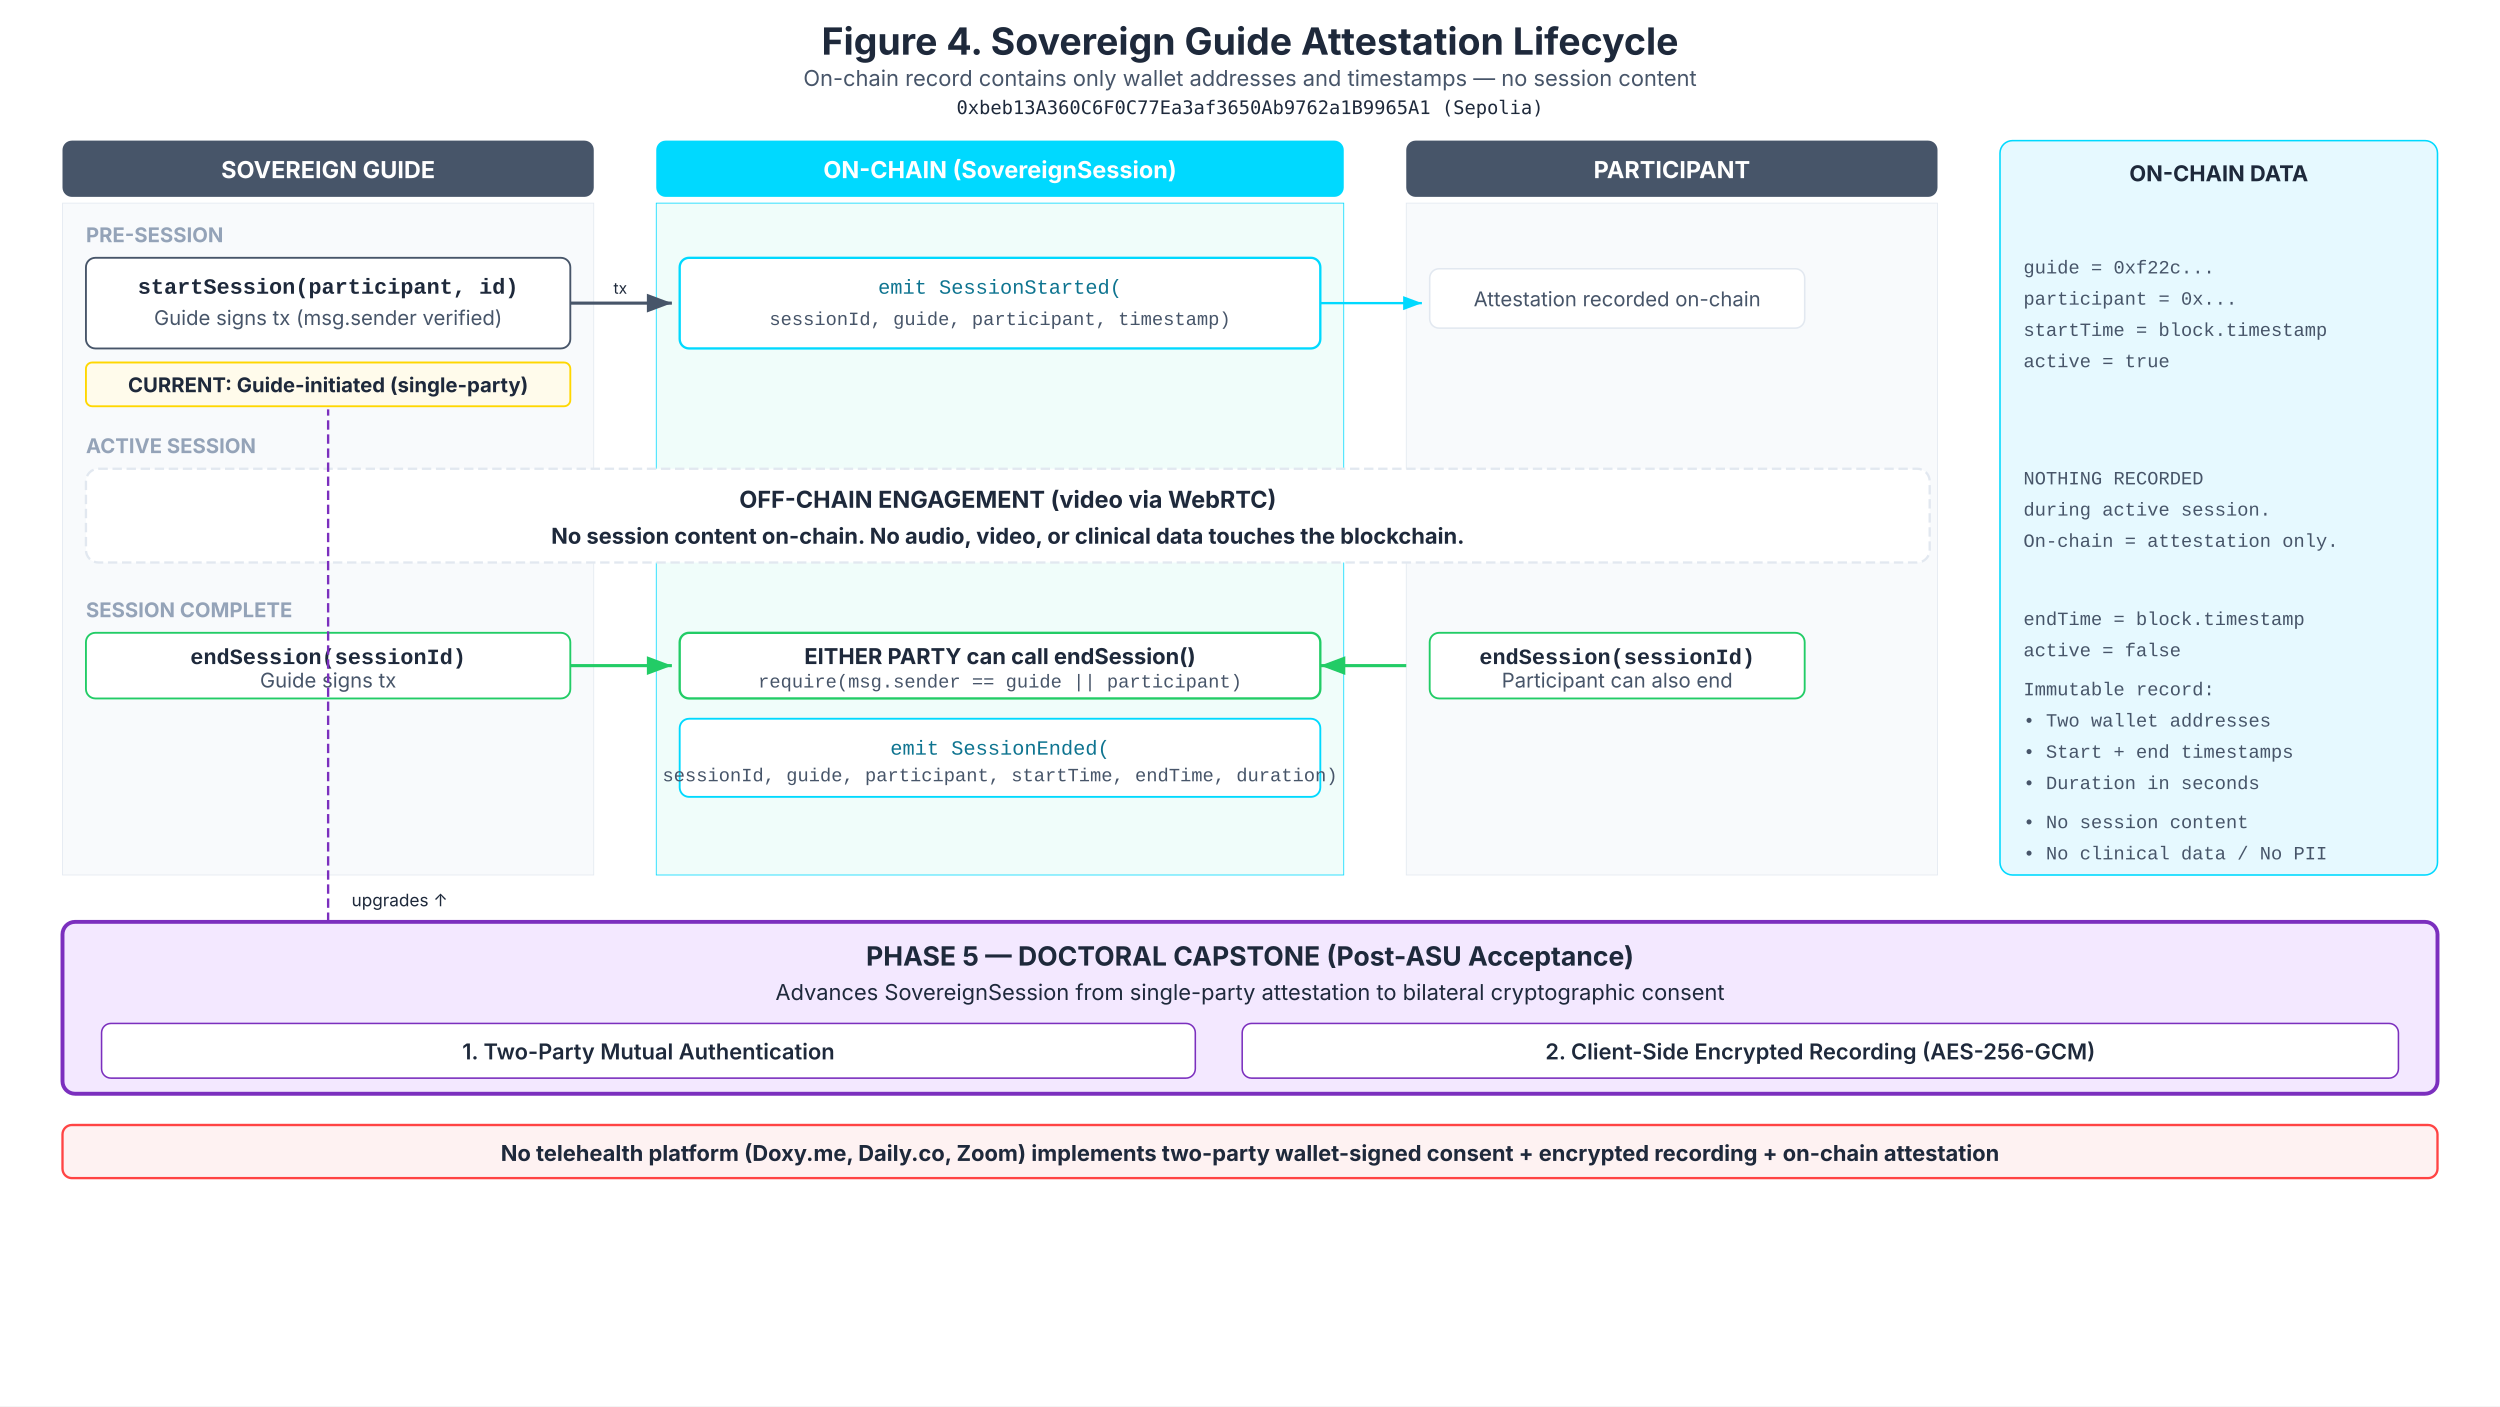
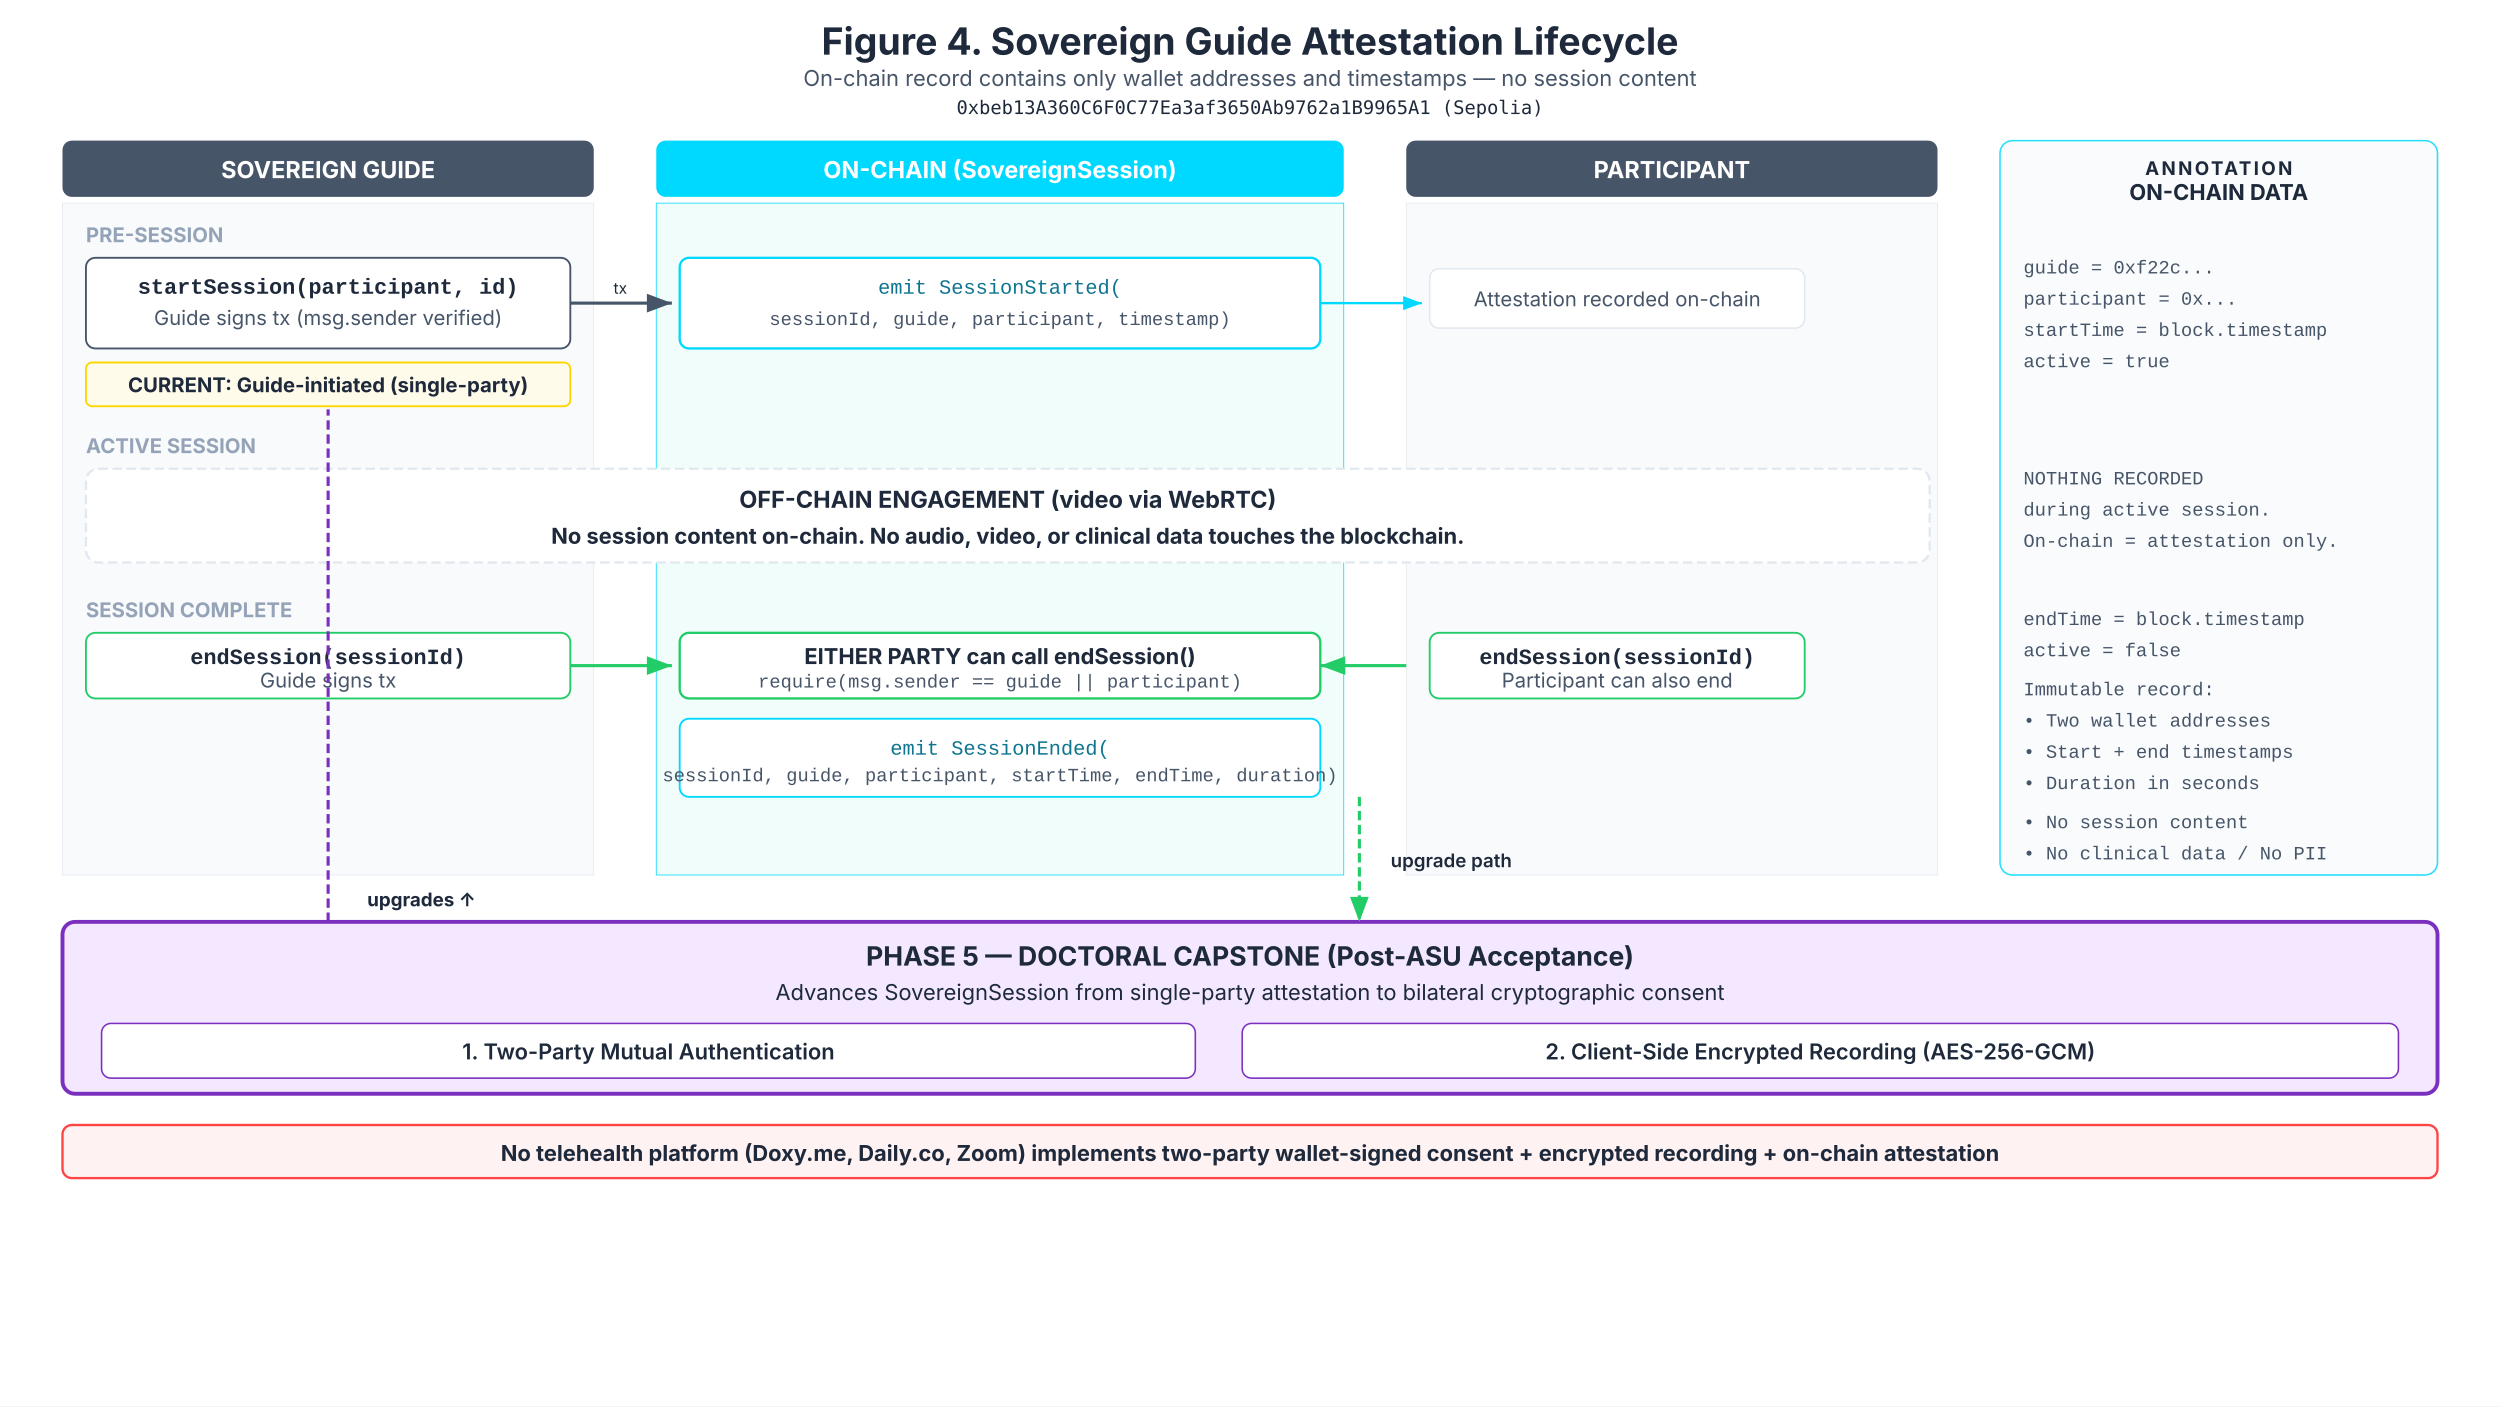
<svg xmlns="http://www.w3.org/2000/svg" viewBox="0 0 1600 900" width="1600" height="900" font-family="Inter, Helvetica, Arial, sans-serif">
  <defs>
    <style>
      text { fill: #1E293B; }
      .title { font-size: 24px; font-weight: 700; }
      .subtitle { font-size: 14px; fill: #475569; }
      .lane-h { font-size: 15px; font-weight: 700; fill: #FFFFFF; }
      .phase { font-size: 13px; font-weight: 700; fill: #94A3B8; }
      .fn { font-family: 'JetBrains Mono', 'Courier New', monospace; font-size: 14px; font-weight: 600; }
      .event { font-family: 'JetBrains Mono', 'Courier New', monospace; font-size: 13px; fill: #0E7490; }
      .param { font-family: 'JetBrains Mono', 'Courier New', monospace; font-size: 12px; fill: #475569; }
      .desc { font-size: 13px; fill: #475569; }
      .data { font-family: 'JetBrains Mono', 'Courier New', monospace; font-size: 12px; fill: #475569; }
    </style>
    <marker id="a" markerWidth="8" markerHeight="6" refX="8" refY="3" orient="auto">
      <path d="M0,0 L8,3 L0,6 Z" fill="#475569" />
    </marker>
    <marker id="at" markerWidth="8" markerHeight="6" refX="8" refY="3" orient="auto">
      <path d="M0,0 L8,3 L0,6 Z" fill="#00D9FF" />
    </marker>
    <marker id="ag" markerWidth="8" markerHeight="6" refX="8" refY="3" orient="auto">
      <path d="M0,0 L8,3 L0,6 Z" fill="#22CC66" />
    </marker>
  </defs>
  <rect width="1600" height="900" fill="#FFFFFF" />
  <text x="800" y="35" text-anchor="middle" class="title">Figure 4. Sovereign Guide Attestation Lifecycle</text>
  <text x="800" y="55" text-anchor="middle" class="subtitle">On-chain record contains only wallet addresses and timestamps — no session content</text>
  <text x="800" y="73" text-anchor="middle" font-size="12" fill="#94A3B8" font-family="'JetBrains Mono', monospace">0xbeb13A360C6F0C77Ea3af3650Ab9762a1B9965A1 (Sepolia)</text>
  <rect x="40" y="90" width="340" height="36" rx="6" fill="#475569" />
  <text x="210" y="114" text-anchor="middle" class="lane-h">SOVEREIGN GUIDE</text>
  <rect x="420" y="90" width="440" height="36" rx="6" fill="#00D9FF" />
  <text x="640" y="114" text-anchor="middle" class="lane-h">ON-CHAIN (SovereignSession)</text>
  <rect x="900" y="90" width="340" height="36" rx="6" fill="#475569" />
  <text x="1070" y="114" text-anchor="middle" class="lane-h">PARTICIPANT</text>
-   <rect x="1280" y="90" width="280" height="470" rx="8" fill="#E6F9FF" stroke="#00D9FF" stroke-width="1" />
-   <text x="1420" y="116" text-anchor="middle" font-size="14" font-weight="700" fill="#0E7490">ON-CHAIN DATA</text>
+   <rect x="1280" y="90" width="280" height="470" rx="8" fill="#F8FAFC" stroke="#00D9FF" stroke-width="1" opacity="0.85" />
+   <text x="1420" y="112" text-anchor="middle" font-size="12" font-weight="700" fill="#94A3B8" letter-spacing="1.5">ANNOTATION</text>
+   <text x="1420" y="128" text-anchor="middle" font-size="14" font-weight="700" fill="#0E7490">ON-CHAIN DATA</text>
  <rect x="40" y="130" width="340" height="430" fill="#F8FAFC" stroke="#E2E8F0" stroke-width="0.5" />
  <rect x="420" y="130" width="440" height="430" fill="#F0FDFA" stroke="#00D9FF" stroke-width="0.5" />
  <rect x="900" y="130" width="340" height="430" fill="#F8FAFC" stroke="#E2E8F0" stroke-width="0.5" />
  <text x="55" y="155" class="phase">PRE-SESSION</text>
  <rect x="55" y="165" width="310" height="58" rx="6" fill="#FFFFFF" stroke="#475569" stroke-width="1.2" />
  <text x="210" y="188" text-anchor="middle" class="fn" fill="#475569">startSession(participant, id)</text>
  <text x="210" y="208" text-anchor="middle" class="desc">Guide signs tx (msg.sender verified)</text>
  <line x1="365" y1="194" x2="430" y2="194" stroke="#475569" stroke-width="2" marker-end="url(#a)" />
  <text x="397" y="188" text-anchor="middle" font-size="10" fill="#94A3B8">tx</text>
  <rect x="435" y="165" width="410" height="58" rx="6" fill="#FFFFFF" stroke="#00D9FF" stroke-width="1.5" />
  <text x="640" y="188" text-anchor="middle" class="event">emit SessionStarted(</text>
  <text x="640" y="208" text-anchor="middle" class="param">sessionId, guide, participant, timestamp)</text>
  <line x1="845" y1="194" x2="910" y2="194" stroke="#00D9FF" stroke-width="1.5" marker-end="url(#at)" />
  <rect x="915" y="172" width="240" height="38" rx="6" fill="#FFFFFF" stroke="#E2E8F0" stroke-width="1" />
  <text x="1035" y="196" text-anchor="middle" class="desc">Attestation recorded on-chain</text>
  <text x="1295" y="175" class="data">guide = 0xf22c...</text>
  <text x="1295" y="195" class="data">participant = 0x...</text>
  <text x="1295" y="215" class="data">startTime = block.timestamp</text>
  <text x="1295" y="235" class="data">active = true</text>
  <rect x="55" y="232" width="310" height="28" rx="4" fill="#FFFBEB" stroke="#FFD700" stroke-width="1.2" />
  <text x="210" y="251" text-anchor="middle" font-size="13" font-weight="700" fill="#92400E">CURRENT: Guide-initiated (single-party)</text>
  <text x="55" y="290" class="phase">ACTIVE SESSION</text>
  <rect x="55" y="300" width="1180" height="60" rx="8" fill="#FFFFFF" stroke="#E2E8F0" stroke-width="1.5" stroke-dasharray="6,3" />
  <text x="645" y="325" text-anchor="middle" font-size="15" font-weight="700" fill="#475569">OFF-CHAIN ENGAGEMENT (video via WebRTC)</text>
  <text x="645" y="348" text-anchor="middle" font-size="14" font-weight="700" fill="#DC2626">No session content on-chain. No audio, video, or clinical data touches the blockchain.</text>
  <text x="1295" y="310" class="data" fill="#DC2626">NOTHING RECORDED</text>
  <text x="1295" y="330" class="data" fill="#DC2626">during active session.</text>
  <text x="1295" y="350" class="data" fill="#DC2626">On-chain = attestation only.</text>
  <text x="55" y="395" class="phase">SESSION COMPLETE</text>
  <rect x="55" y="405" width="310" height="42" rx="6" fill="#FFFFFF" stroke="#22CC66" stroke-width="1.2" />
  <text x="210" y="425" text-anchor="middle" class="fn" fill="#065F46">endSession(sessionId)</text>
  <text x="210" y="440" text-anchor="middle" class="desc">Guide signs tx</text>
  <line x1="365" y1="426" x2="430" y2="426" stroke="#22CC66" stroke-width="2" marker-end="url(#ag)" />
  <rect x="435" y="405" width="410" height="42" rx="6" fill="#FFFFFF" stroke="#22CC66" stroke-width="1.5" />
  <text x="640" y="425" text-anchor="middle" font-size="14" font-weight="700" fill="#065F46">EITHER PARTY can call endSession()</text>
  <text x="640" y="440" text-anchor="middle" class="param">require(msg.sender == guide || participant)</text>
  <line x1="900" y1="426" x2="845" y2="426" stroke="#22CC66" stroke-width="2" marker-end="url(#ag)" />
  <rect x="915" y="405" width="240" height="42" rx="6" fill="#FFFFFF" stroke="#22CC66" stroke-width="1.2" />
  <text x="1035" y="425" text-anchor="middle" class="fn" fill="#065F46">endSession(sessionId)</text>
  <text x="1035" y="440" text-anchor="middle" class="desc">Participant can also end</text>
  <rect x="435" y="460" width="410" height="50" rx="6" fill="#FFFFFF" stroke="#00D9FF" stroke-width="1.2" />
  <text x="640" y="483" text-anchor="middle" class="event">emit SessionEnded(</text>
  <text x="640" y="500" text-anchor="middle" class="param">sessionId, guide, participant, startTime, endTime, duration)</text>
  <text x="1295" y="400" class="data">endTime = block.timestamp</text>
  <text x="1295" y="420" class="data">active = false</text>
  <text x="1295" y="445" class="data" fill="#065F46">Immutable record:</text>
  <text x="1295" y="465" class="data">• Two wallet addresses</text>
  <text x="1295" y="485" class="data">• Start + end timestamps</text>
  <text x="1295" y="505" class="data">• Duration in seconds</text>
  <text x="1295" y="530" class="data" fill="#DC2626">• No session content</text>
  <text x="1295" y="550" class="data" fill="#DC2626">• No clinical data / No PII</text>
  <rect x="40" y="590" width="1520" height="110" rx="8" fill="#F3E8FF" stroke="#7B2FBE" stroke-width="2.5" />
  <text x="800" y="618" text-anchor="middle" font-size="17" font-weight="700" fill="#6D28D9">PHASE 5 — DOCTORAL CAPSTONE (Post-ASU Acceptance)</text>
  <text x="800" y="640" text-anchor="middle" font-size="14" fill="#7C3AED">Advances SovereignSession from single-party attestation to bilateral cryptographic consent</text>
-   <line x1="210" y1="590" x2="210" y2="262" stroke="#7B2FBE" stroke-width="1.5" stroke-dasharray="6,3" />
-   <text x="225" y="580" font-size="11" fill="#7B2FBE">upgrades ↑</text>
+   <line x1="210" y1="590" x2="210" y2="262" stroke="#7B2FBE" stroke-width="2" stroke-dasharray="6,3" />
+   <text x="235" y="580" font-size="12" font-weight="700" fill="#7B2FBE">upgrades ↑</text>
+   <line x1="870" y1="510" x2="870" y2="590" stroke="#22CC66" stroke-width="2" stroke-dasharray="6,3" marker-end="url(#ag)" />
+   <text x="890" y="555" font-size="12" font-weight="600" fill="#22CC66">upgrade path</text>
  <rect x="65" y="655" width="700" height="35" rx="6" fill="#FFFFFF" stroke="#7B2FBE" stroke-width="1" />
  <text x="415" y="678" text-anchor="middle" font-size="14" font-weight="600" fill="#6D28D9">1. Two-Party Mutual Authentication</text>
  <rect x="795" y="655" width="740" height="35" rx="6" fill="#FFFFFF" stroke="#7B2FBE" stroke-width="1" />
  <text x="1165" y="678" text-anchor="middle" font-size="14" font-weight="600" fill="#6D28D9">2. Client-Side Encrypted Recording (AES-256-GCM)</text>
  <rect x="40" y="720" width="1520" height="34" rx="6" fill="#FEF2F2" stroke="#FF4444" stroke-width="1.5" />
  <text x="800" y="743" text-anchor="middle" font-size="14" font-weight="700" fill="#DC2626">No telehealth platform (Doxy.me, Daily.co, Zoom) implements two-party wallet-signed consent + encrypted recording + on-chain attestation</text>
</svg>
